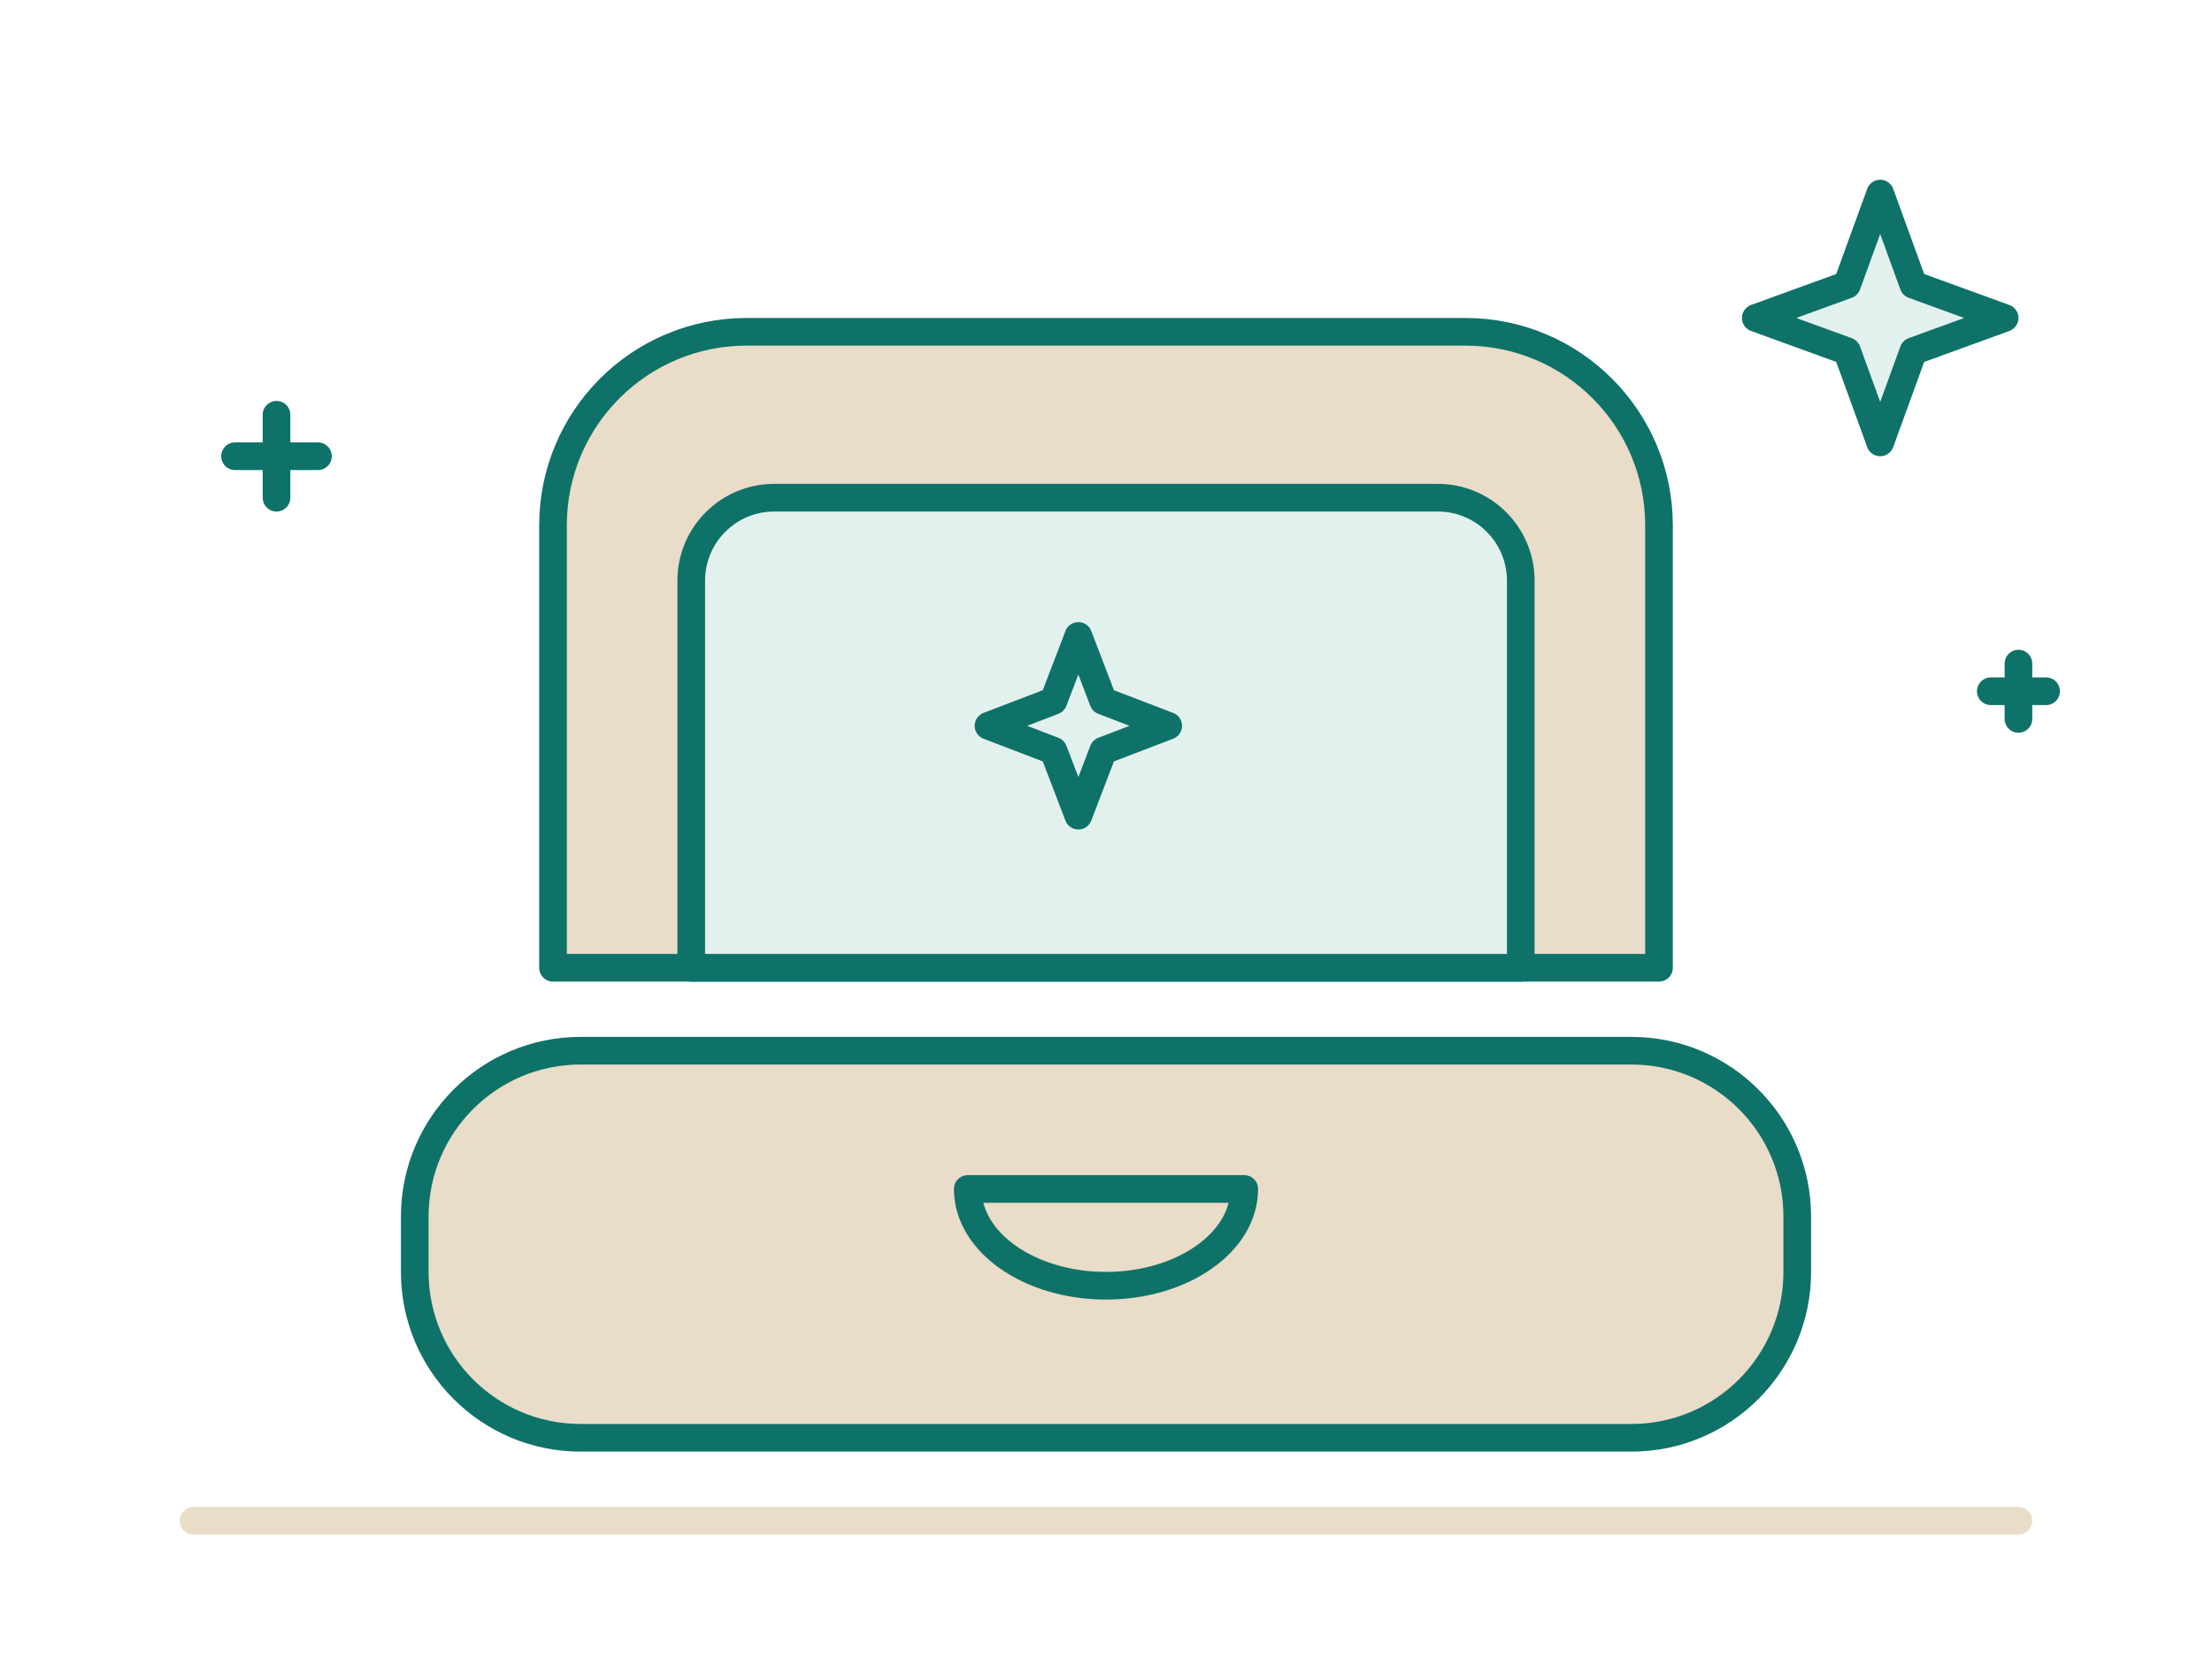
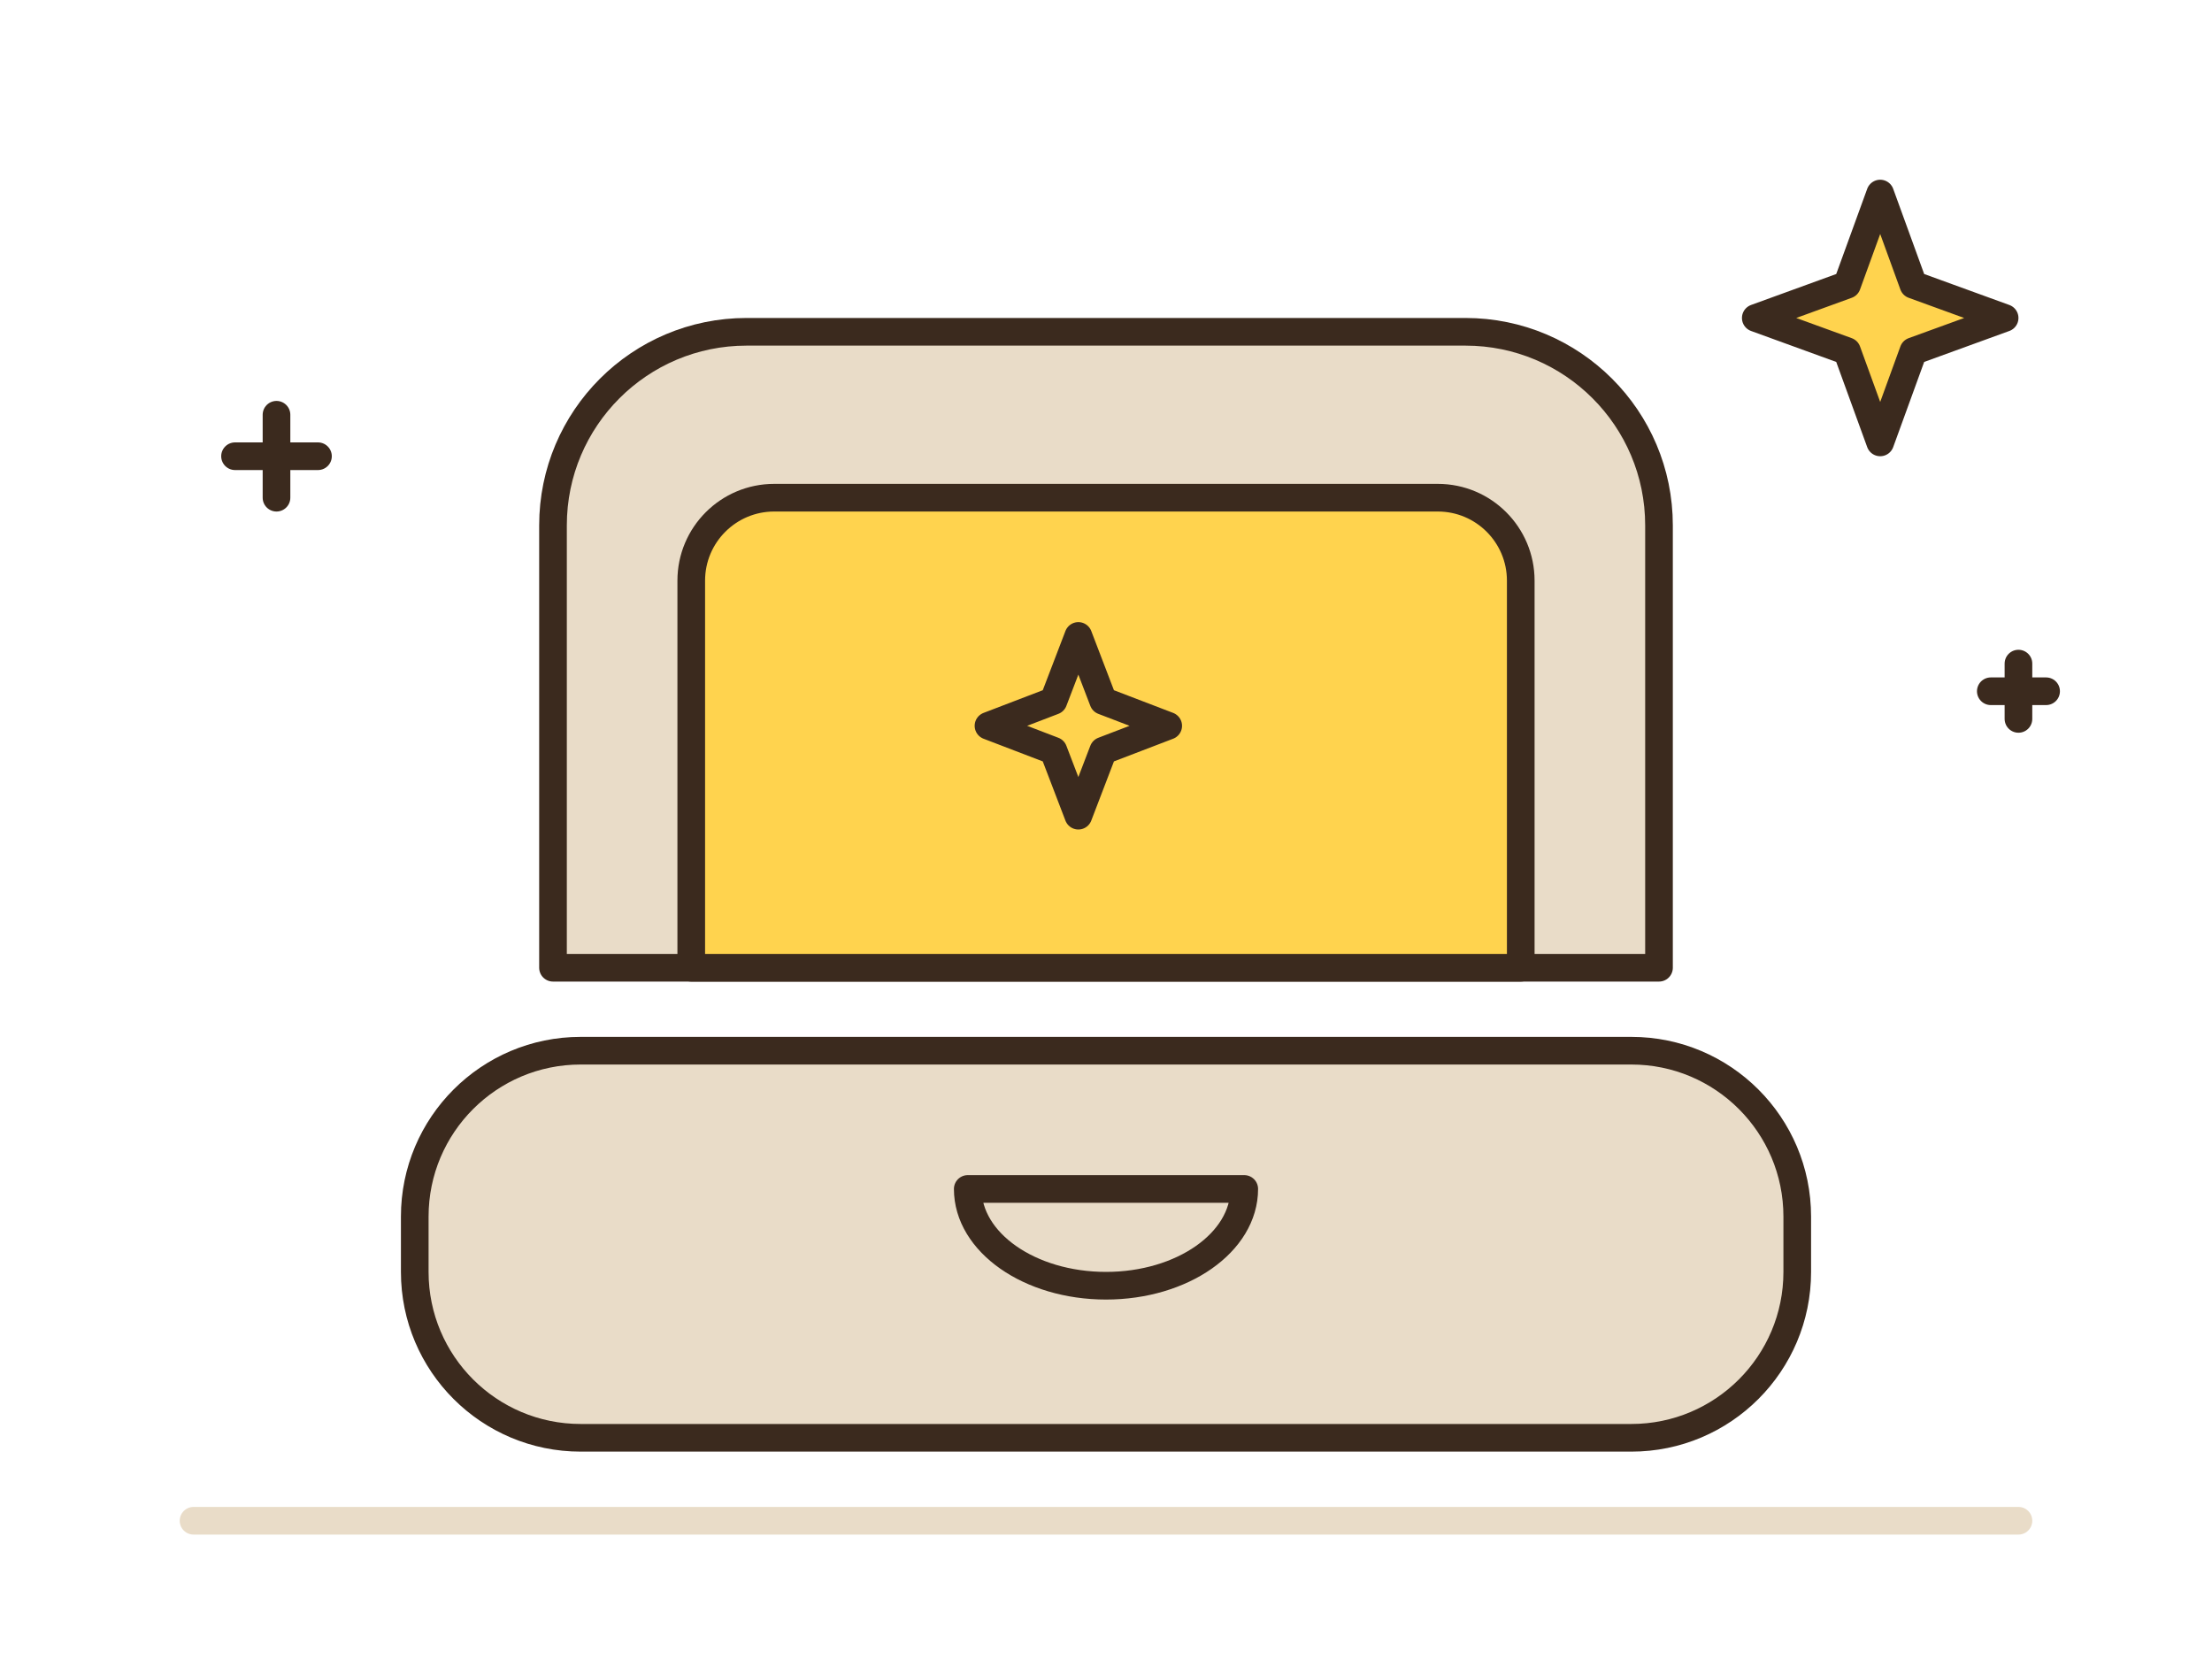
<svg xmlns="http://www.w3.org/2000/svg" viewBox="0 0 160 120" fill="none" stroke-width="2" stroke-linecap="round" stroke-linejoin="round">
  <path class="a-sand-line" stroke="#E9DCC8" d="M14 110h132" />
-   <path class="a-sand a-ink" fill="#E9DCC8" stroke="#0E7268" d="M40 70V38a14 14 0 0 1 14-14h52a14 14 0 0 1 14 14v32z" />
-   <path class="a-soft a-ink" fill="#E2F1EE" stroke="#0E7268" d="M50 70V42a6 6 0 0 1 6-6h48a6 6 0 0 1 6 6v28z" />
-   <rect class="a-sand a-ink" fill="#E9DCC8" stroke="#0E7268" x="30" y="76" width="100" height="28" rx="12" />
-   <path class="a-ink" stroke="#0E7268" d="M70 86h20a10 7 0 0 1-20 0z" />
-   <path class="a-soft a-ink" fill="#E2F1EE" stroke="#0E7268" d="m78 46 1.8 4.7 4.7 1.8-4.7 1.8L78 59l-1.8-4.7-4.7-1.8 4.7-1.8z" />
-   <path class="a-soft a-ink" fill="#E2F1EE" stroke="#0E7268" d="m136 14 2.4 6.6 6.6 2.4-6.6 2.4-2.4 6.6-2.4-6.6-6.6-2.4 6.6-2.4z" />
-   <path class="a-ink" stroke="#0E7268" d="M20 30v6M17 33h6M146 48v4M144 50h4" />
+   <path class="a-sand a-ink" fill="#E9DCC8" stroke="#3B2A1E" d="M40 70V38a14 14 0 0 1 14-14h52a14 14 0 0 1 14 14v32z" />
+   <path class="a-soft a-ink" fill="#FFD34E" stroke="#3B2A1E" d="M50 70V42a6 6 0 0 1 6-6h48a6 6 0 0 1 6 6v28z" />
+   <rect class="a-sand a-ink" fill="#E9DCC8" stroke="#3B2A1E" x="30" y="76" width="100" height="28" rx="12" />
+   <path class="a-ink" stroke="#3B2A1E" d="M70 86h20a10 7 0 0 1-20 0z" />
+   <path class="a-soft a-ink" fill="#FFD34E" stroke="#3B2A1E" d="m78 46 1.8 4.7 4.7 1.8-4.7 1.8L78 59l-1.8-4.7-4.7-1.8 4.7-1.8z" />
+   <path class="a-soft a-ink" fill="#FFD34E" stroke="#3B2A1E" d="m136 14 2.4 6.6 6.6 2.4-6.6 2.4-2.4 6.6-2.4-6.6-6.6-2.4 6.6-2.4z" />
+   <path class="a-ink" stroke="#3B2A1E" d="M20 30v6M17 33h6M146 48v4M144 50h4" />
</svg>
